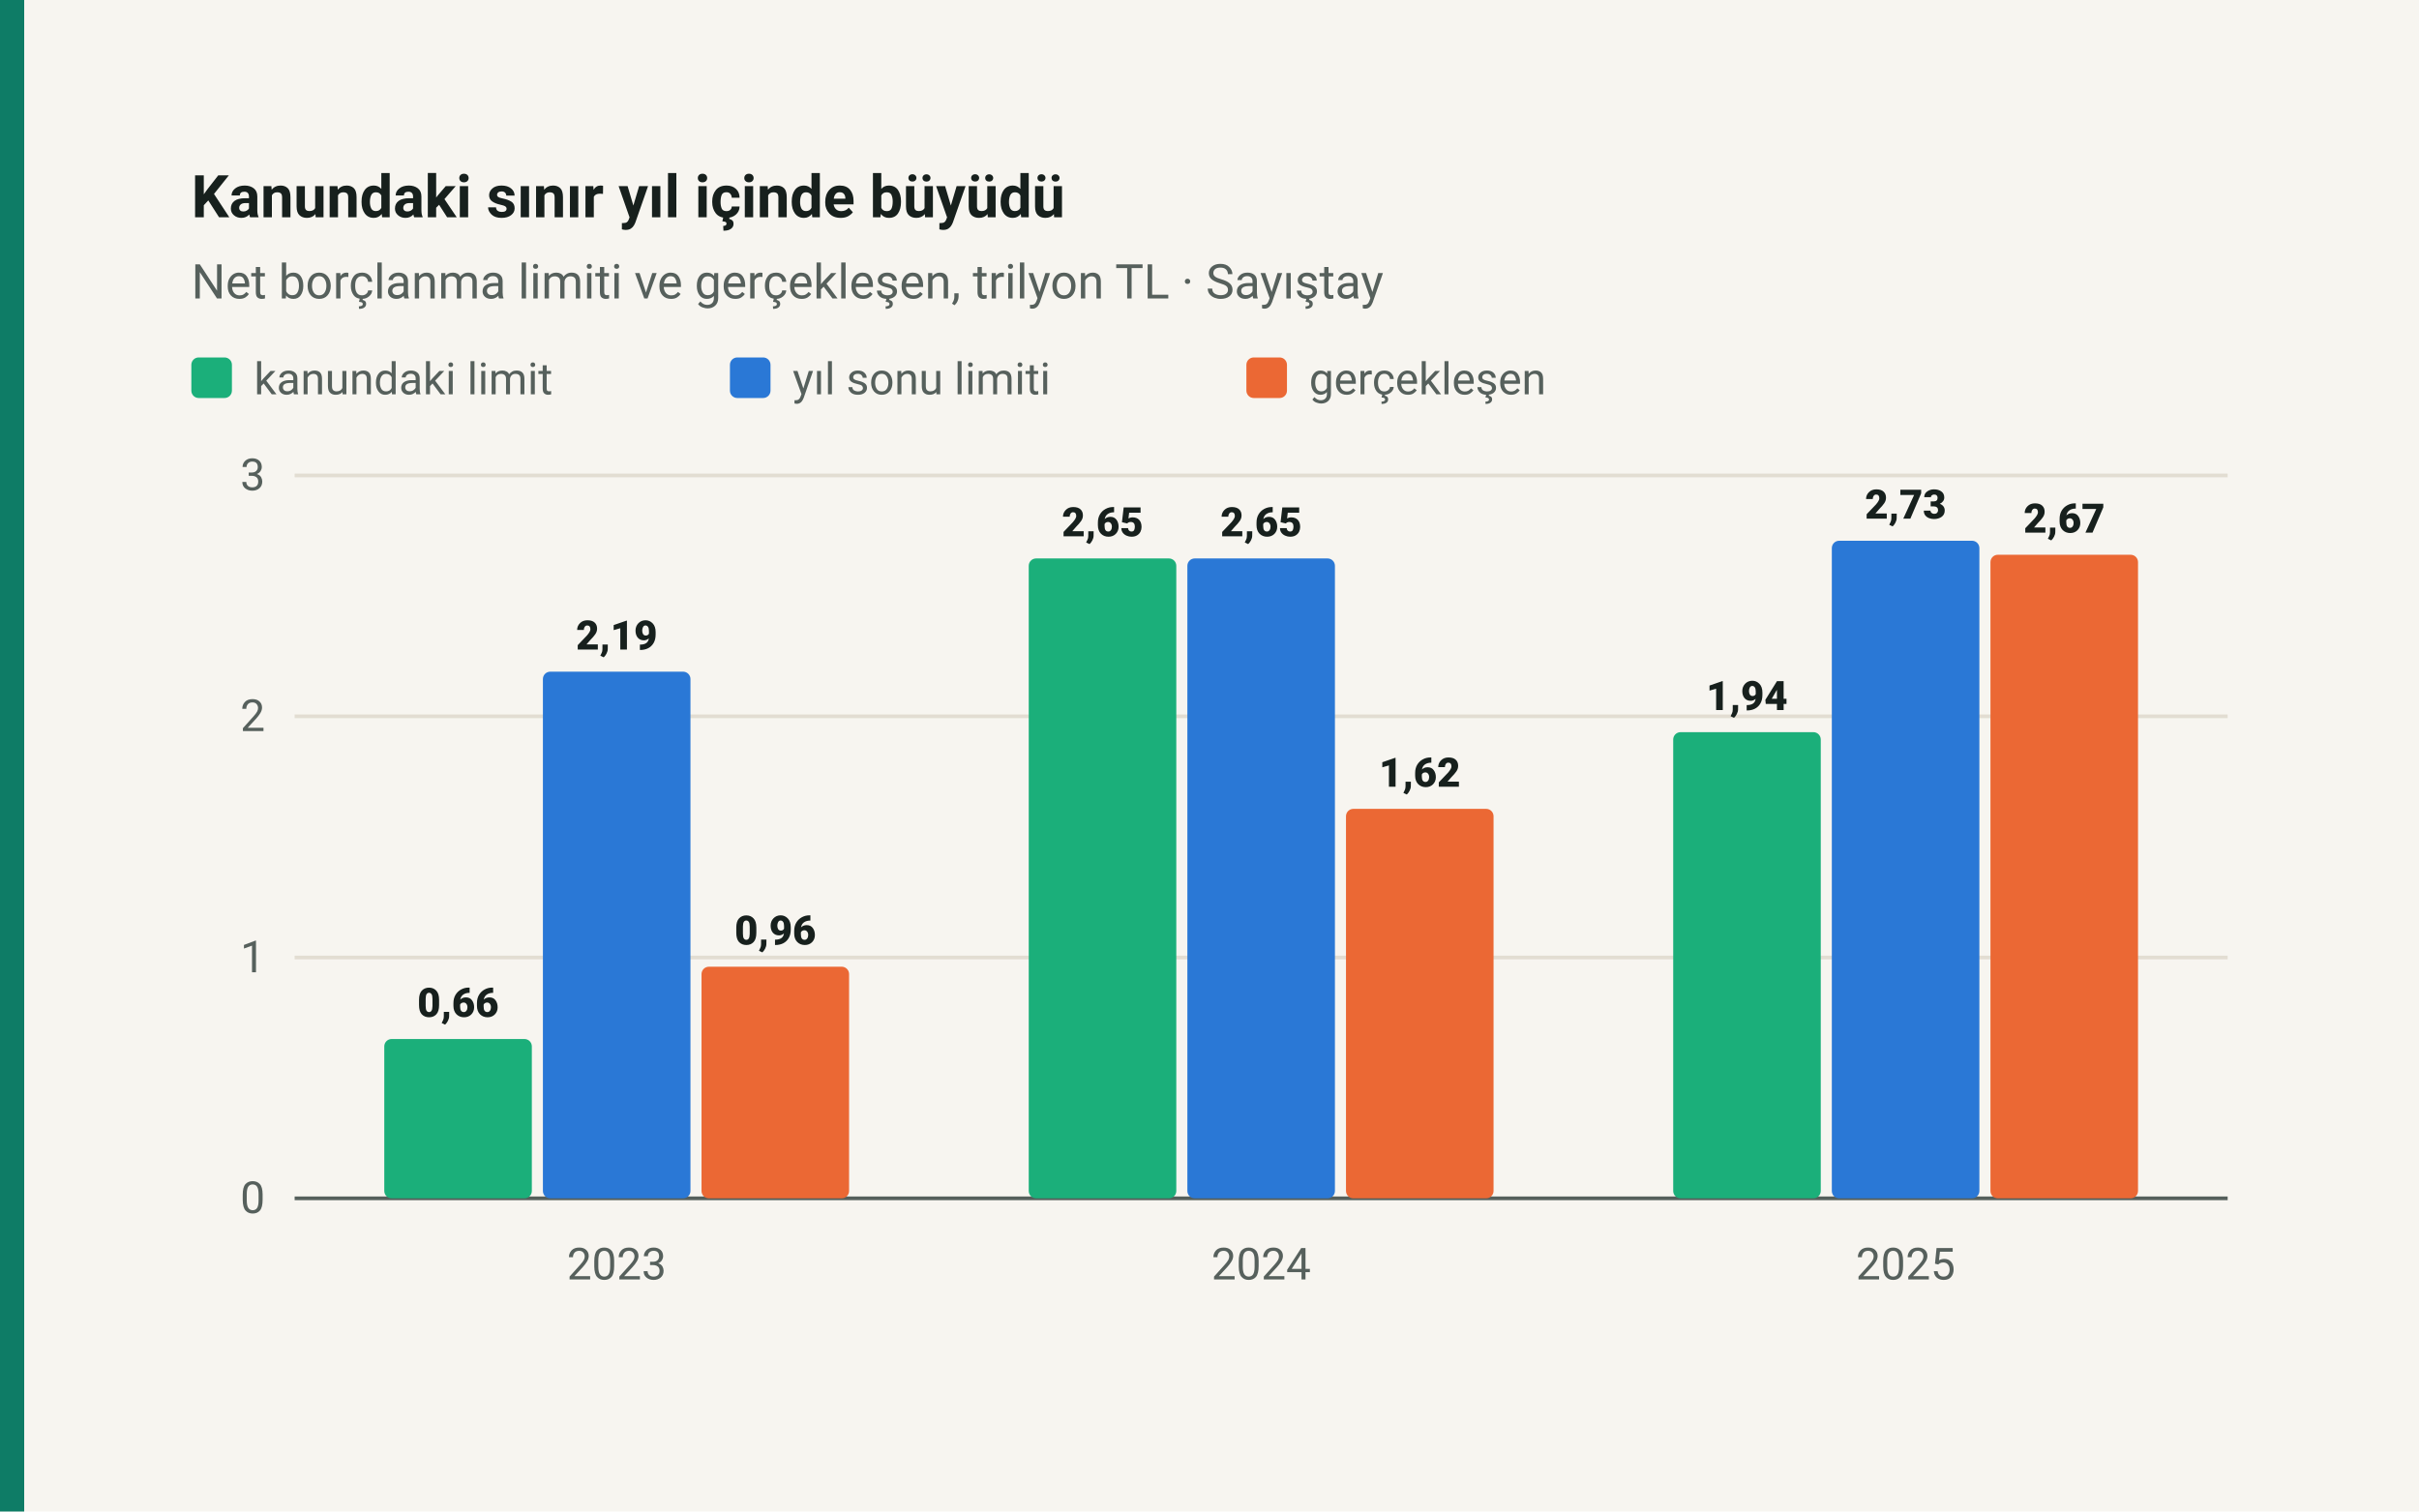
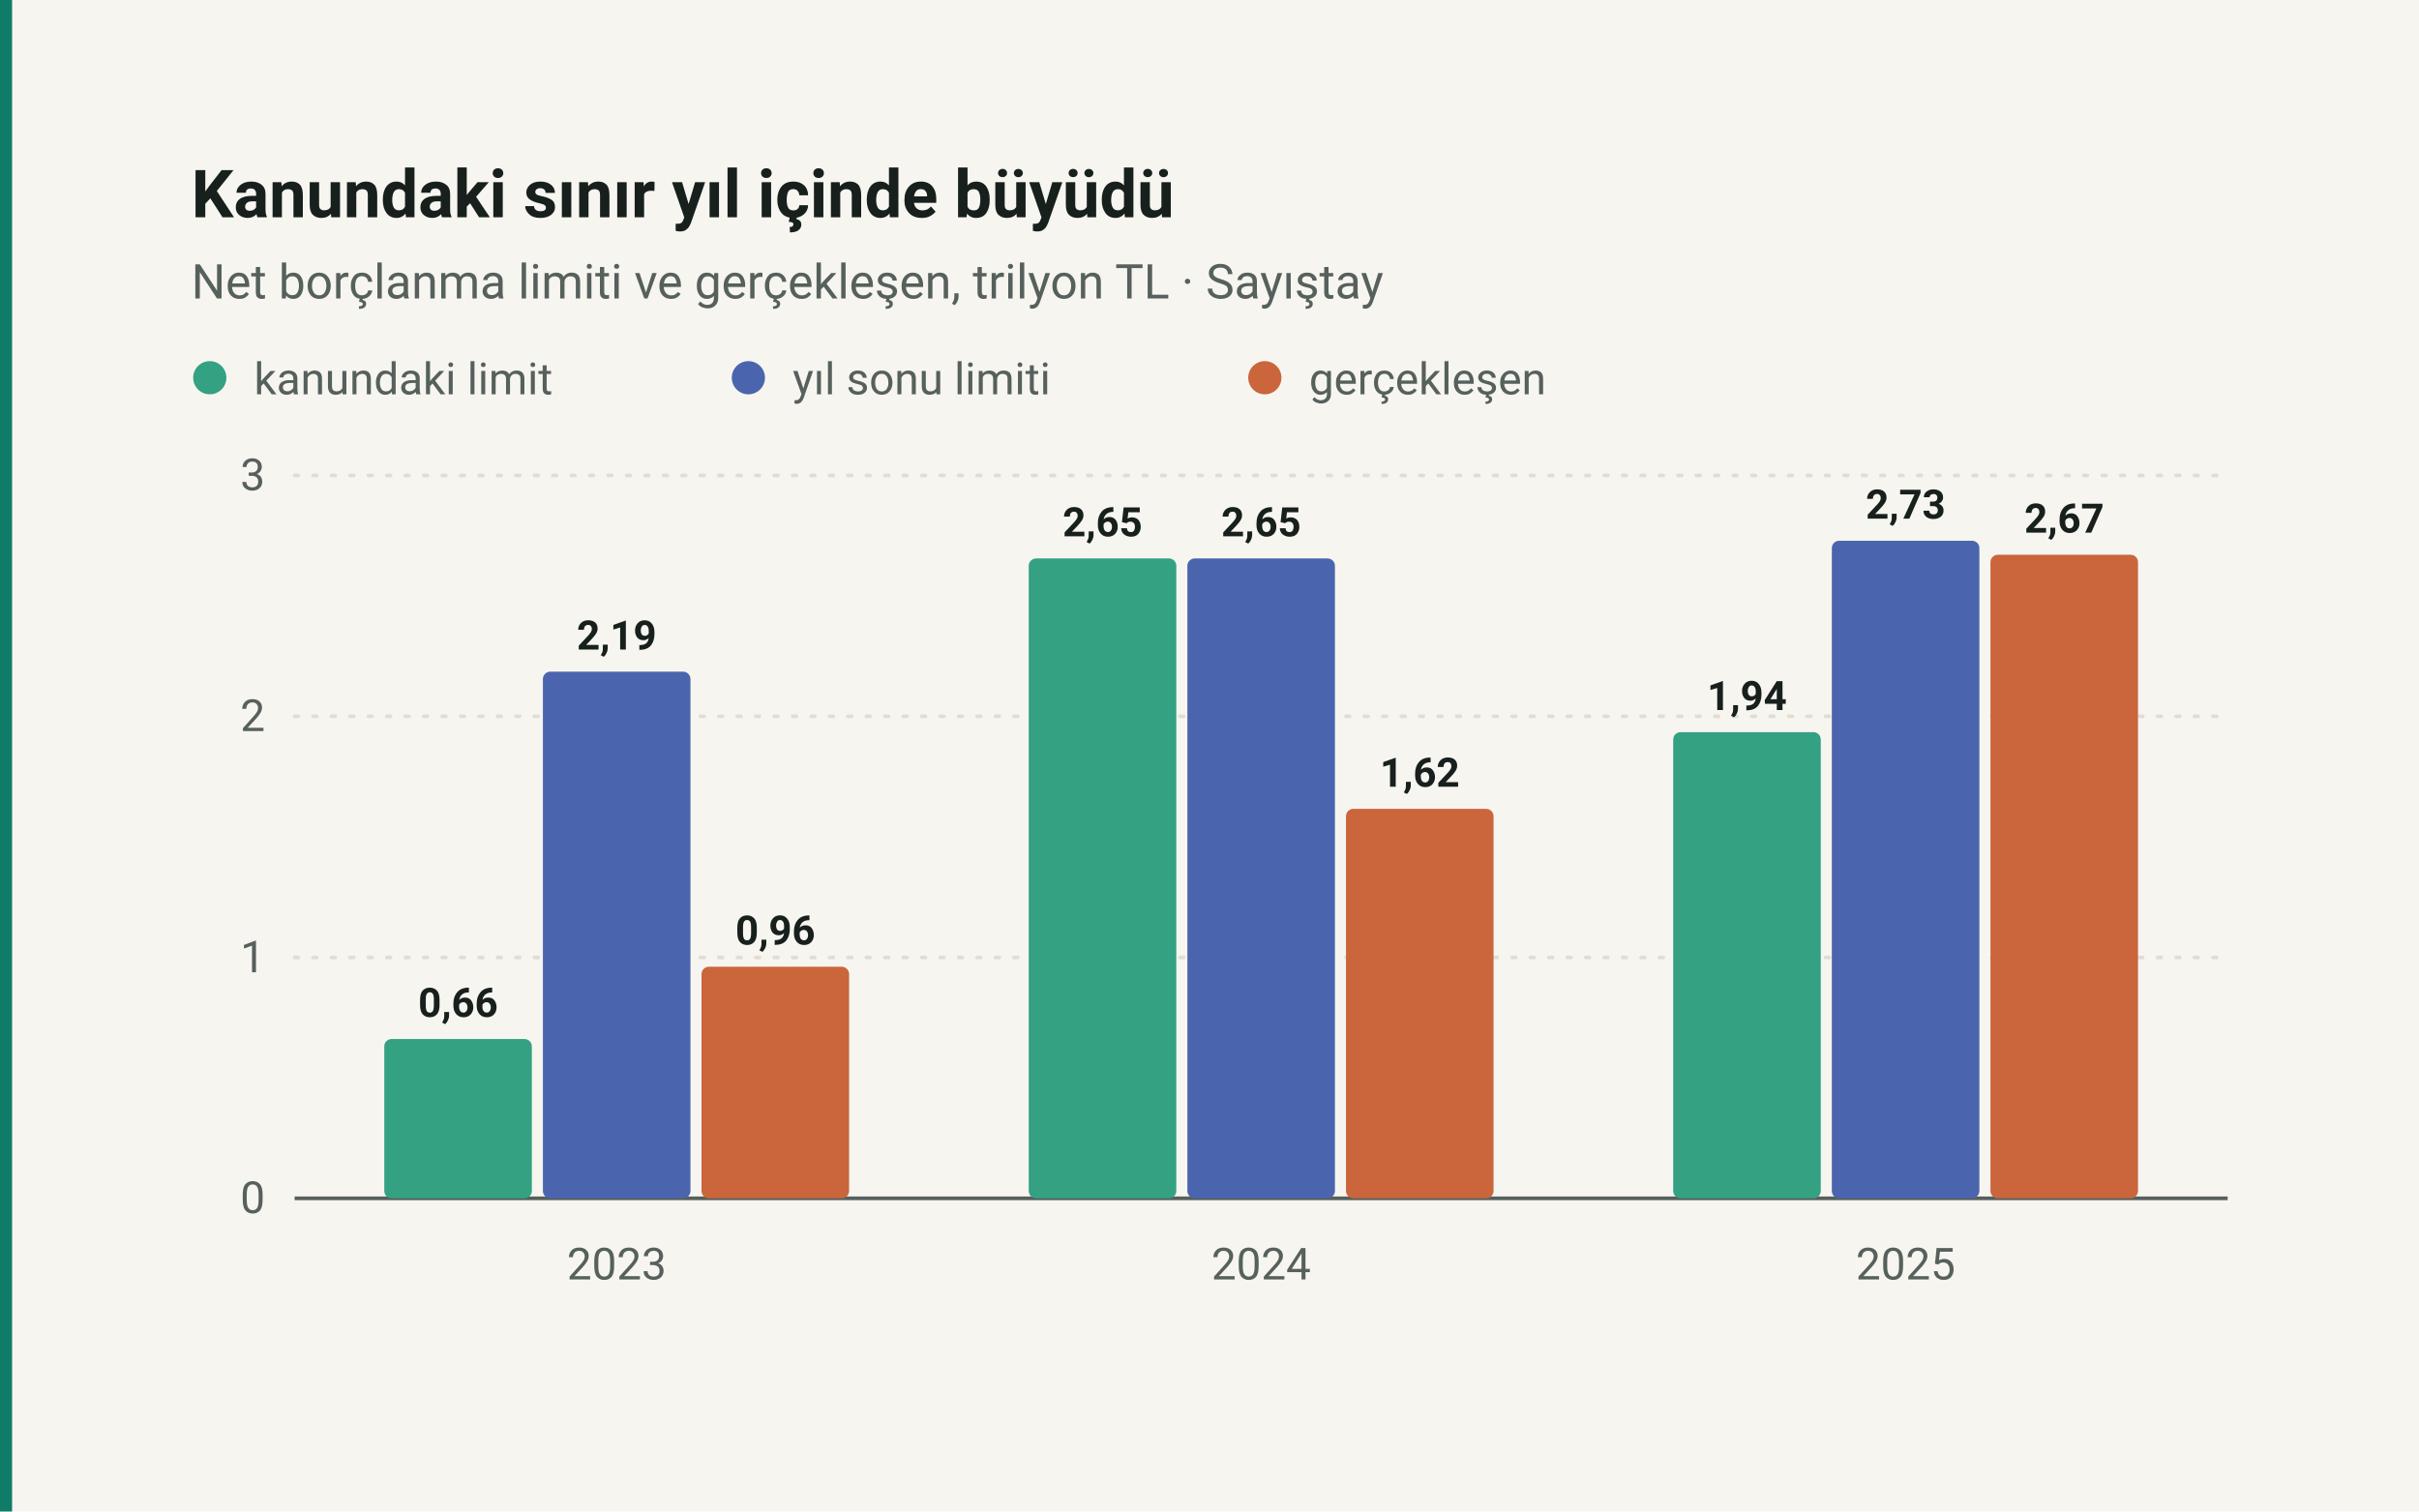
<svg xmlns="http://www.w3.org/2000/svg" viewBox="0 0 800 500" width="800" height="500" role="img" aria-label="Net borçlanma: 2023 kanunda 0,66, yıl sonu sınır 2,19, gerçekleşen 0,96; 2024 kanunda 2,65, yıl sonu sınır 2,65, gerçekleşen 1,62; 2025 kanunda 1,94, yıl sonu sınır 2,73, gerçekleşen 2,67 trilyon TL.">
  <style>text{font-family:"Segoe UI",-apple-system,BlinkMacSystemFont,Roboto,Helvetica,Arial,sans-serif}</style>
  <rect width="800" height="500" fill="#f7f5f0" />
-   <rect width="8" height="500" fill="#0e7c66" />
+   <rect width="4" height="500" fill="#0e7c66" />
  <svg x="34" y="30" width="732" height="440" viewBox="0 0 600 360">
-     <text x="24" y="34" font-size="16" font-weight="700" fill="#17201d">Kanundaki sınır yıl içinde büyüdü</text>
+     <text x="24" y="34" font-size="18" font-weight="700" font-family="Georgia,'Times New Roman',serif" fill="#17201d">Kanundaki sınır yıl içinde büyüdü</text>
    <text x="24" y="56" font-size="13" fill="#56605c">Net borçlanma limiti ve gerçekleşen, trilyon TL · Sayıştay</text>
-     <rect x="24" y="72" width="11" height="11" rx="2" fill="#1baf7a" />
+     <circle cx="29" cy="77.5" r="4.5" fill="#33a182" />
    <text x="41" y="82" font-size="12" fill="#56605c">kanundaki limit</text>
-     <rect x="170" y="72" width="11" height="11" rx="2" fill="#2a78d6" />
+     <circle cx="175" cy="77.5" r="4.5" fill="#4b64ae" />
    <text x="187" y="82" font-size="12" fill="#56605c">yıl sonu limiti</text>
-     <rect x="310" y="72" width="11" height="11" rx="2" fill="#eb6834" />
+     <circle cx="315" cy="77.5" r="4.5" fill="#ca653c" />
    <text x="327" y="82" font-size="12" fill="#56605c">gerçekleşen</text>
    <path d="M52 300.0 H576" stroke="#56605c" stroke-width="1" />
    <text x="44" y="304.0" font-size="12" fill="#56605c" text-anchor="end">0</text>
-     <path d="M52 234.7 H576" stroke="#e2ddd2" stroke-width="1" />
+     <path d="M52 234.7 H576" stroke="#e2ddd2" stroke-width="1" stroke-dasharray="1 4" stroke-linecap="round" />
    <text x="44" y="238.7" font-size="12" fill="#56605c" text-anchor="end">1</text>
-     <path d="M52 169.3 H576" stroke="#e2ddd2" stroke-width="1" />
+     <path d="M52 169.3 H576" stroke="#e2ddd2" stroke-width="1" stroke-dasharray="1 4" stroke-linecap="round" />
    <text x="44" y="173.3" font-size="12" fill="#56605c" text-anchor="end">2</text>
-     <path d="M52 104.0 H576" stroke="#e2ddd2" stroke-width="1" />
+     <path d="M52 104.0 H576" stroke="#e2ddd2" stroke-width="1" stroke-dasharray="1 4" stroke-linecap="round" />
    <text x="44" y="108.0" font-size="12" fill="#56605c" text-anchor="end">3</text>
-     <rect x="76.3" y="256.8" width="40" height="43.2" rx="2" fill="#1baf7a" />
-     <text x="96.3" y="250.8" text-anchor="middle" font-size="11" font-weight="800" fill="#17201d">0,66</text>
-     <rect x="119.3" y="157.2" width="40" height="142.8" rx="2" fill="#2a78d6" />
-     <text x="139.3" y="151.2" text-anchor="middle" font-size="11" font-weight="800" fill="#17201d">2,19</text>
-     <rect x="162.3" y="237.2" width="40" height="62.8" rx="2" fill="#eb6834" />
-     <text x="182.3" y="231.2" text-anchor="middle" font-size="11" font-weight="800" fill="#17201d">0,96</text>
+     <rect x="76.3" y="256.8" width="40" height="43.2" rx="2" fill="#33a182" />
+     <text x="96.3" y="250.8" text-anchor="middle" font-size="11" font-weight="650" fill="#17201d">0,66</text>
+     <rect x="119.3" y="157.2" width="40" height="142.8" rx="2" fill="#4b64ae" />
+     <text x="139.3" y="151.2" text-anchor="middle" font-size="11" font-weight="650" fill="#17201d">2,19</text>
+     <rect x="162.3" y="237.2" width="40" height="62.8" rx="2" fill="#ca653c" />
+     <text x="182.3" y="231.2" text-anchor="middle" font-size="11" font-weight="650" fill="#17201d">0,96</text>
    <text x="139.3" y="322" font-size="12" fill="#56605c" text-anchor="middle">2023</text>
-     <rect x="251.0" y="126.5" width="40" height="173.5" rx="2" fill="#1baf7a" />
-     <text x="271.0" y="120.5" text-anchor="middle" font-size="11" font-weight="800" fill="#17201d">2,65</text>
-     <rect x="294.0" y="126.5" width="40" height="173.5" rx="2" fill="#2a78d6" />
-     <text x="314.0" y="120.5" text-anchor="middle" font-size="11" font-weight="800" fill="#17201d">2,65</text>
-     <rect x="337.0" y="194.4" width="40" height="105.6" rx="2" fill="#eb6834" />
-     <text x="357.0" y="188.4" text-anchor="middle" font-size="11" font-weight="800" fill="#17201d">1,62</text>
+     <rect x="251.0" y="126.5" width="40" height="173.5" rx="2" fill="#33a182" />
+     <text x="271.0" y="120.5" text-anchor="middle" font-size="11" font-weight="650" fill="#17201d">2,65</text>
+     <rect x="294.0" y="126.5" width="40" height="173.5" rx="2" fill="#4b64ae" />
+     <text x="314.0" y="120.5" text-anchor="middle" font-size="11" font-weight="650" fill="#17201d">2,65</text>
+     <rect x="337.0" y="194.4" width="40" height="105.6" rx="2" fill="#ca653c" />
+     <text x="357.0" y="188.4" text-anchor="middle" font-size="11" font-weight="650" fill="#17201d">1,62</text>
    <text x="314.0" y="322" font-size="12" fill="#56605c" text-anchor="middle">2024</text>
-     <rect x="425.7" y="173.6" width="40" height="126.4" rx="2" fill="#1baf7a" />
-     <text x="445.7" y="167.6" text-anchor="middle" font-size="11" font-weight="800" fill="#17201d">1,94</text>
-     <rect x="468.7" y="121.7" width="40" height="178.3" rx="2" fill="#2a78d6" />
-     <text x="488.7" y="115.7" text-anchor="middle" font-size="11" font-weight="800" fill="#17201d">2,73</text>
-     <rect x="511.7" y="125.5" width="40" height="174.5" rx="2" fill="#eb6834" />
-     <text x="531.7" y="119.5" text-anchor="middle" font-size="11" font-weight="800" fill="#17201d">2,67</text>
+     <rect x="425.7" y="173.6" width="40" height="126.4" rx="2" fill="#33a182" />
+     <text x="445.7" y="167.6" text-anchor="middle" font-size="11" font-weight="650" fill="#17201d">1,94</text>
+     <rect x="468.7" y="121.7" width="40" height="178.3" rx="2" fill="#4b64ae" />
+     <text x="488.7" y="115.7" text-anchor="middle" font-size="11" font-weight="650" fill="#17201d">2,73</text>
+     <rect x="511.7" y="125.5" width="40" height="174.5" rx="2" fill="#ca653c" />
+     <text x="531.7" y="119.5" text-anchor="middle" font-size="11" font-weight="650" fill="#17201d">2,67</text>
    <text x="488.7" y="322" font-size="12" fill="#56605c" text-anchor="middle">2025</text>
  </svg>
</svg>
